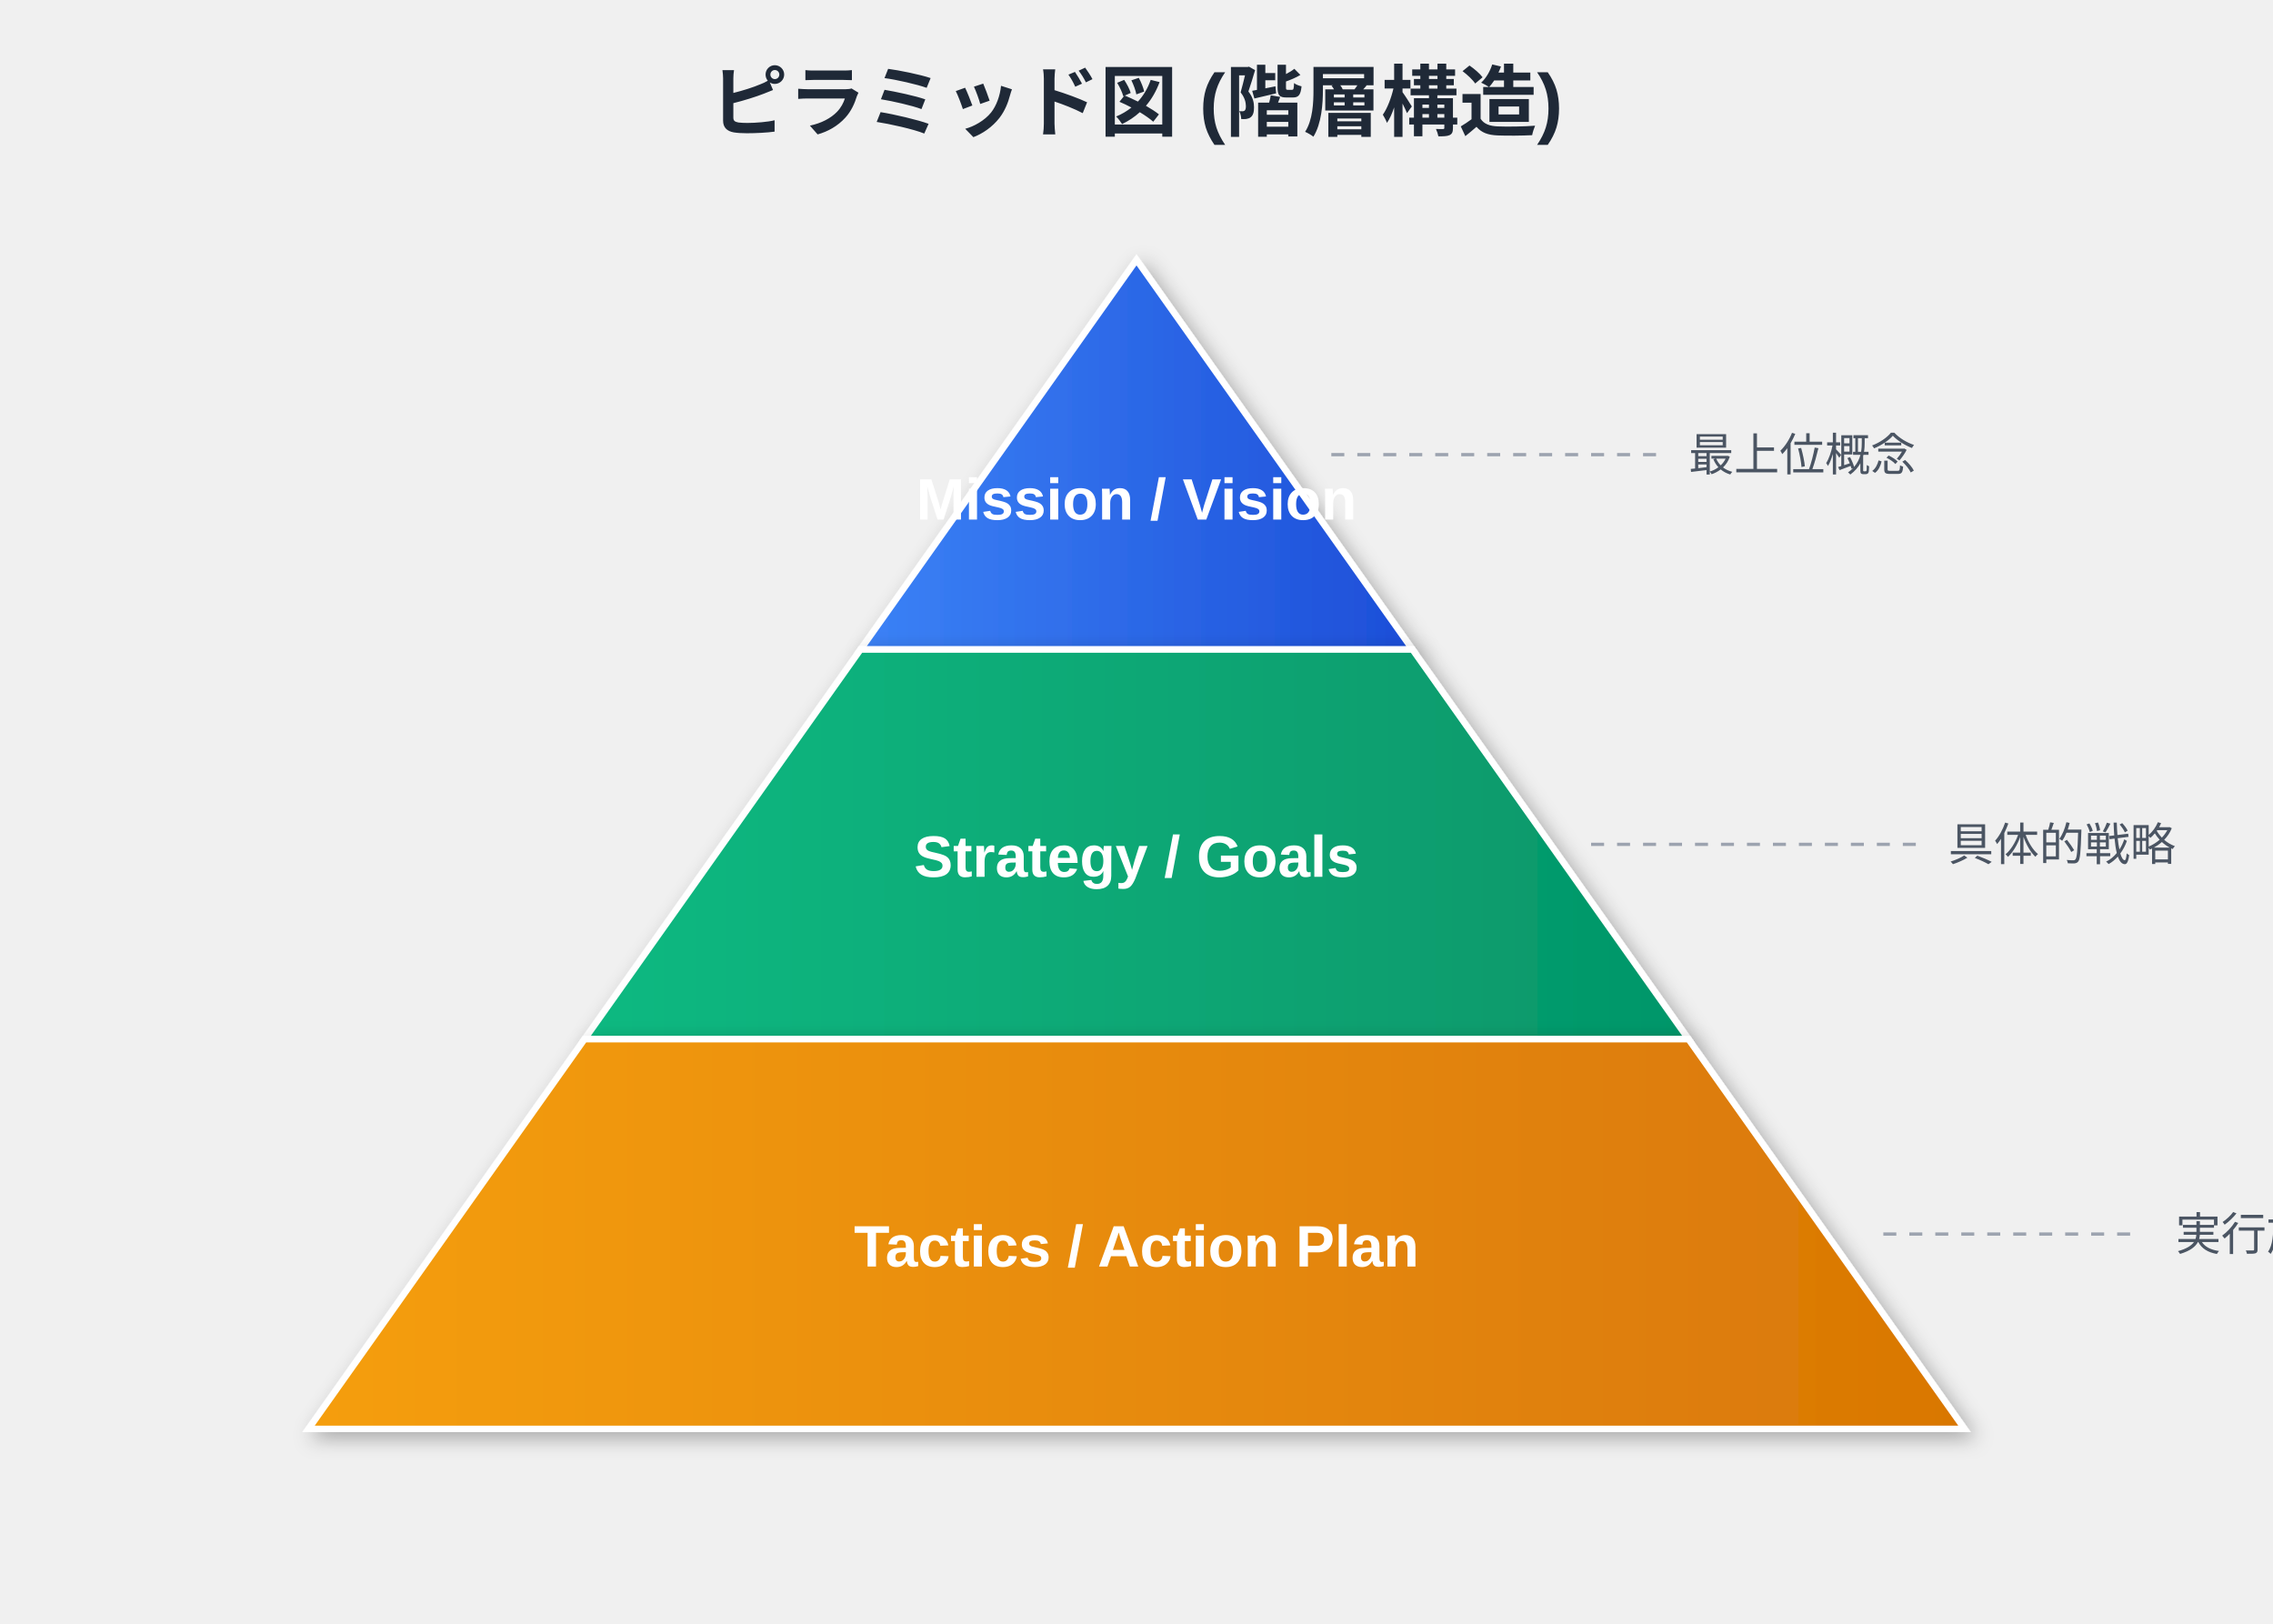
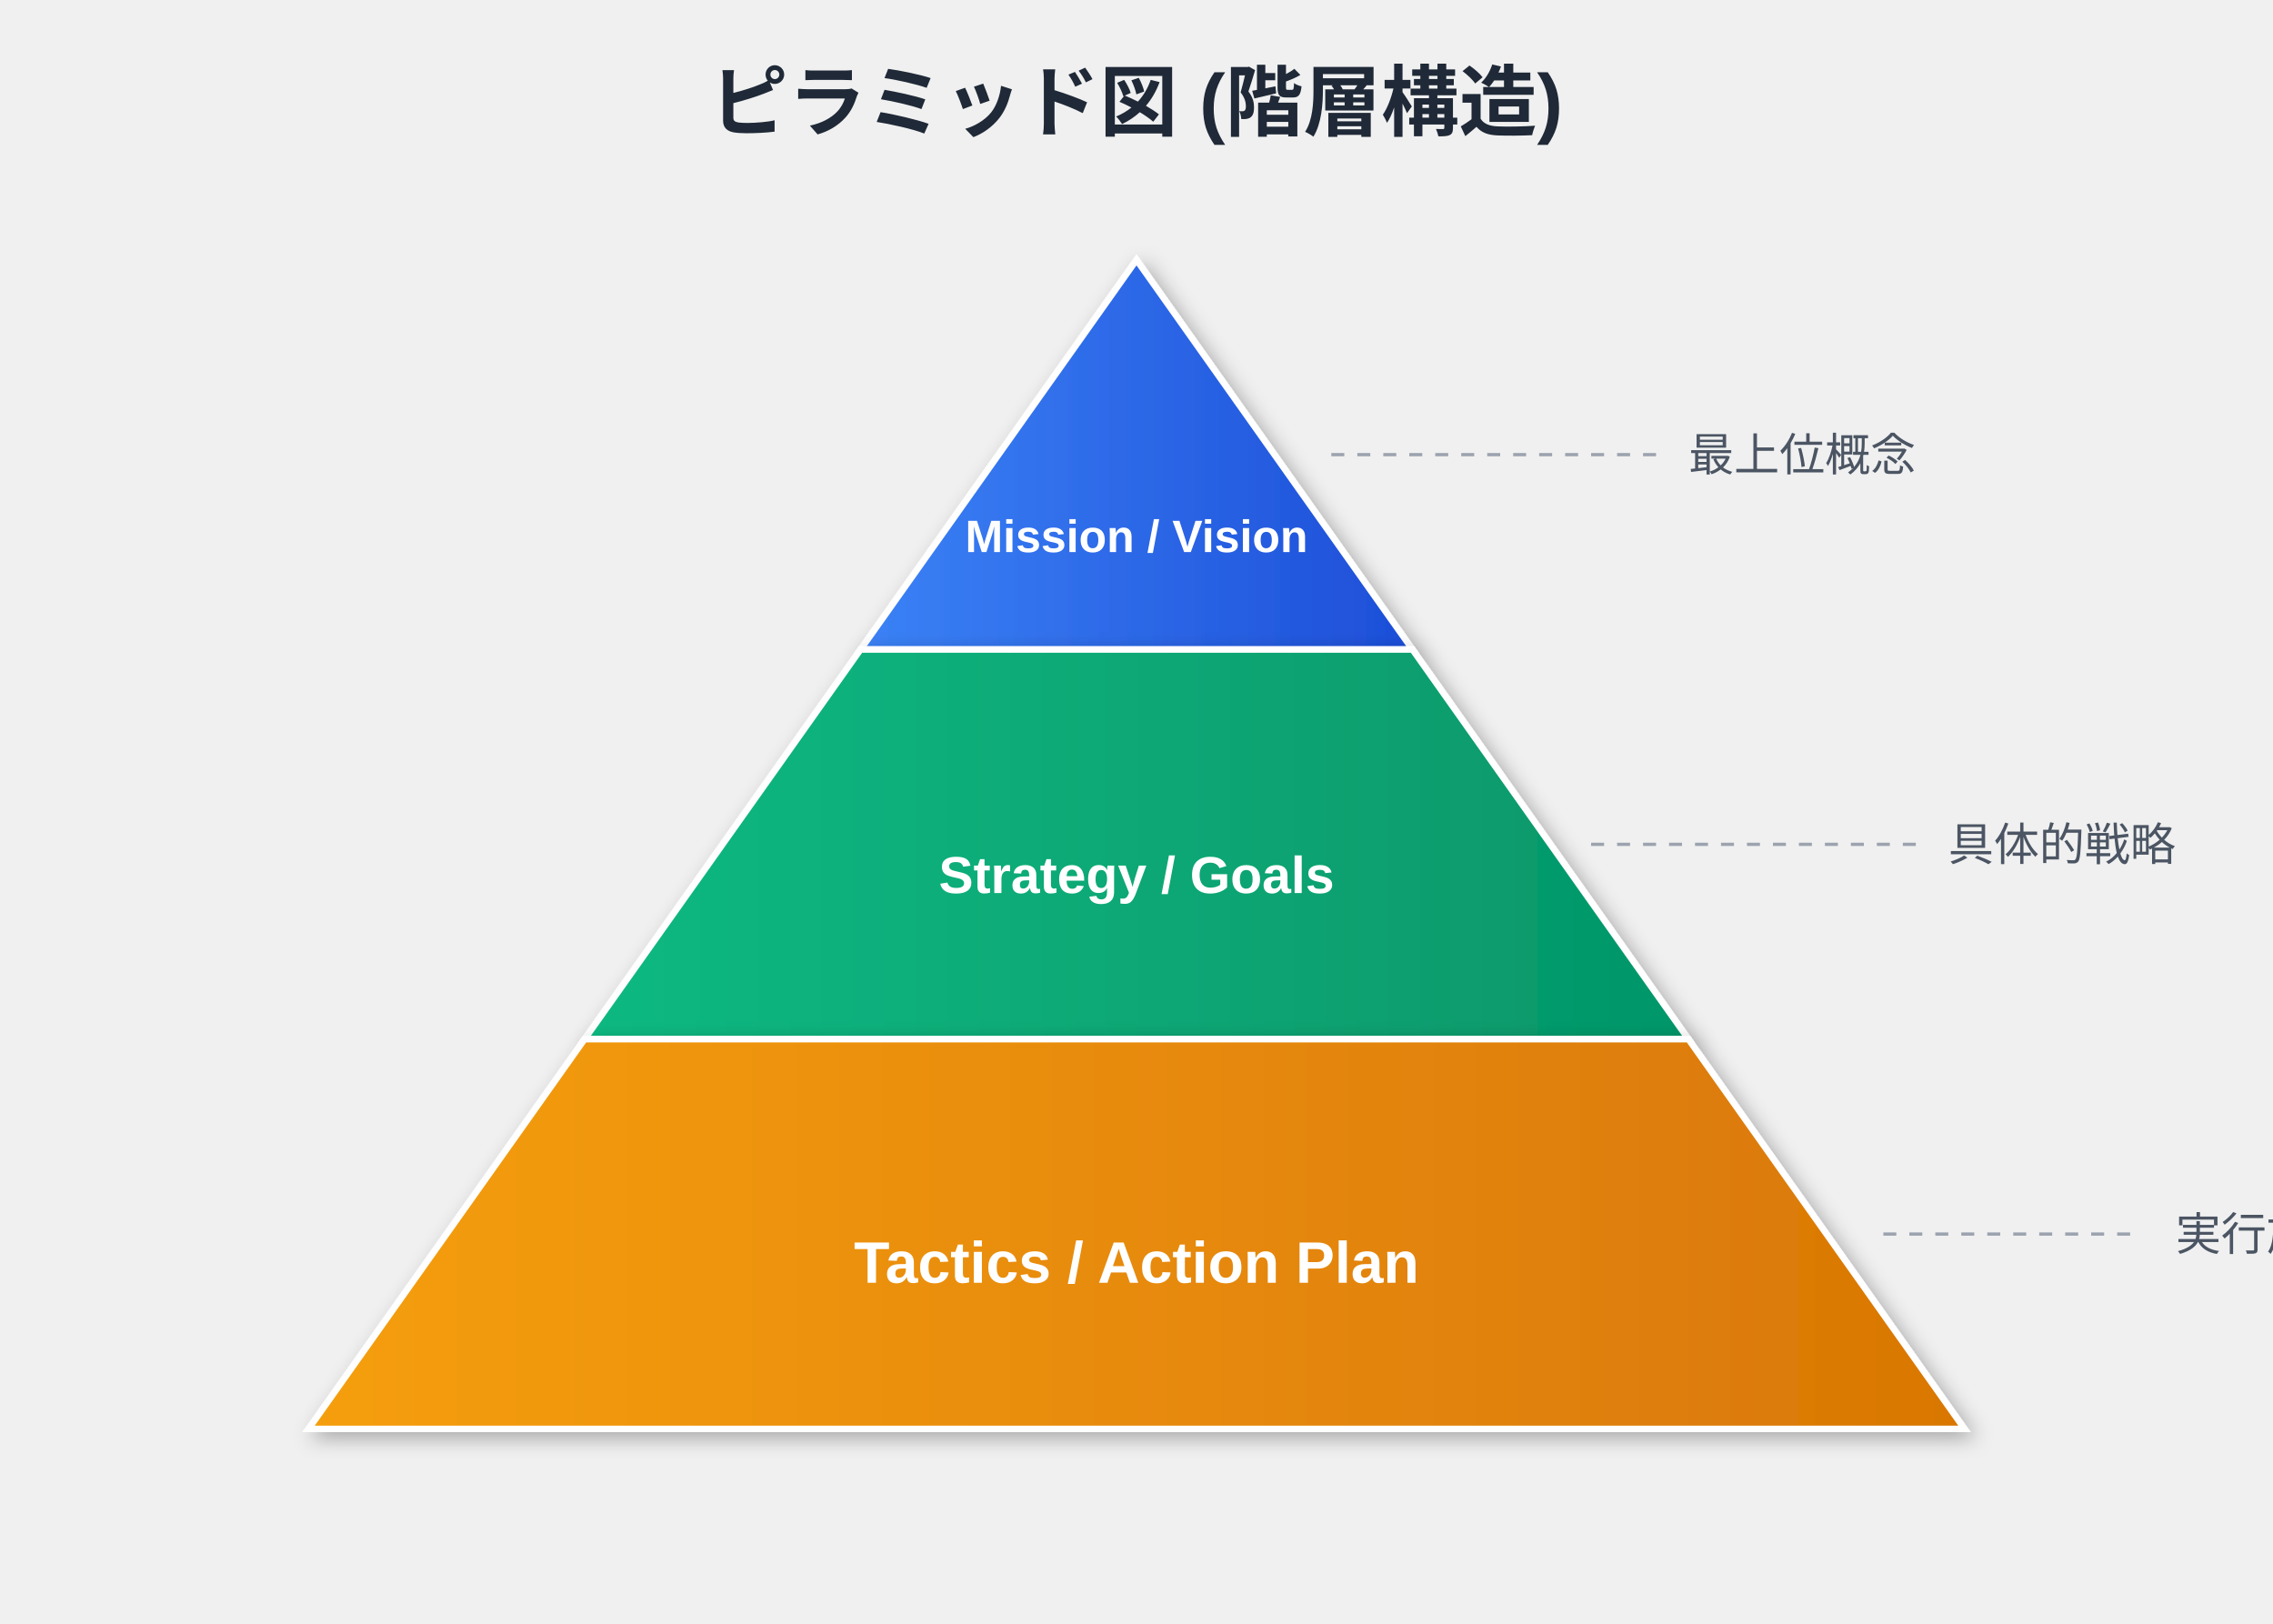
<svg xmlns="http://www.w3.org/2000/svg" width="700" height="500">
  <defs>
    <linearGradient id="pyramidGrad1" x1="0%" y1="0%" x2="100%" y2="0%">
      <stop offset="0%" style="stop-color:#3B82F6;stop-opacity:1" />
      <stop offset="100%" style="stop-color:#1D4ED8;stop-opacity:1" />
    </linearGradient>
    <linearGradient id="pyramidGrad2" x1="0%" y1="0%" x2="100%" y2="0%">
      <stop offset="0%" style="stop-color:#10B981;stop-opacity:1" />
      <stop offset="100%" style="stop-color:#059669;stop-opacity:1" />
    </linearGradient>
    <linearGradient id="pyramidGrad3" x1="0%" y1="0%" x2="100%" y2="0%">
      <stop offset="0%" style="stop-color:#F59E0B;stop-opacity:1" />
      <stop offset="100%" style="stop-color:#D97706;stop-opacity:1" />
    </linearGradient>
    <filter id="dropShadow" x="-20%" y="-20%" width="140%" height="140%">
      <feGaussianBlur in="SourceAlpha" stdDeviation="3" />
      <feOffset dx="2" dy="2" result="offsetblur" />
      <feComponentTransfer>
        <feFuncA type="linear" slope="0.3" />
      </feComponentTransfer>
      <feMerge>
        <feMergeNode />
        <feMergeNode in="SourceGraphic" />
      </feMerge>
    </filter>
  </defs>
  <text x="350" y="40" font-family="Arial, sans-serif" font-size="24" font-weight="bold" text-anchor="middle" fill="#1F2937">ピラミッド図 (階層構造)</text>
  <path d="M350 80 L435 200 L265 200 Z" fill="url(#pyramidGrad1)" stroke="#ffffff" stroke-width="2" filter="url(#dropShadow)" />
-   <text x="350" y="160" font-family="Arial, sans-serif" font-size="18" font-weight="bold" text-anchor="middle" fill="white">Mission / Vision</text>
+   <text x="350" y="170" font-family="Arial, sans-serif" font-size="14" font-weight="bold" text-anchor="middle" fill="white">Mission / Vision</text>
  <path d="M265 200 L435 200 L520 320 L180 320 Z" fill="url(#pyramidGrad2)" stroke="#ffffff" stroke-width="2" filter="url(#dropShadow)" />
-   <text x="350" y="270" font-family="Arial, sans-serif" font-size="18" font-weight="bold" text-anchor="middle" fill="white">Strategy / Goals</text>
+   <text x="350" y="275" font-family="Arial, sans-serif" font-size="16" font-weight="bold" text-anchor="middle" fill="white">Strategy / Goals</text>
  <path d="M180 320 L520 320 L605 440 L95 440 Z" fill="url(#pyramidGrad3)" stroke="#ffffff" stroke-width="2" filter="url(#dropShadow)" />
-   <text x="350" y="390" font-family="Arial, sans-serif" font-size="18" font-weight="bold" text-anchor="middle" fill="white">Tactics / Action Plan</text>
+   <text x="350" y="395" font-family="Arial, sans-serif" font-size="18" font-weight="bold" text-anchor="middle" fill="white">Tactics / Action Plan</text>
  <line x1="410" y1="140" x2="510" y2="140" stroke="#9CA3AF" stroke-width="1" stroke-dasharray="4" />
  <text x="520" y="145" font-family="Arial, sans-serif" font-size="14" fill="#4B5563">最上位概念</text>
  <line x1="490" y1="260" x2="590" y2="260" stroke="#9CA3AF" stroke-width="1" stroke-dasharray="4" />
  <text x="600" y="265" font-family="Arial, sans-serif" font-size="14" fill="#4B5563">具体的戦略</text>
  <line x1="580" y1="380" x2="660" y2="380" stroke="#9CA3AF" stroke-width="1" stroke-dasharray="4" />
  <text x="670" y="385" font-family="Arial, sans-serif" font-size="14" fill="#4B5563">実行施策</text>
</svg>
